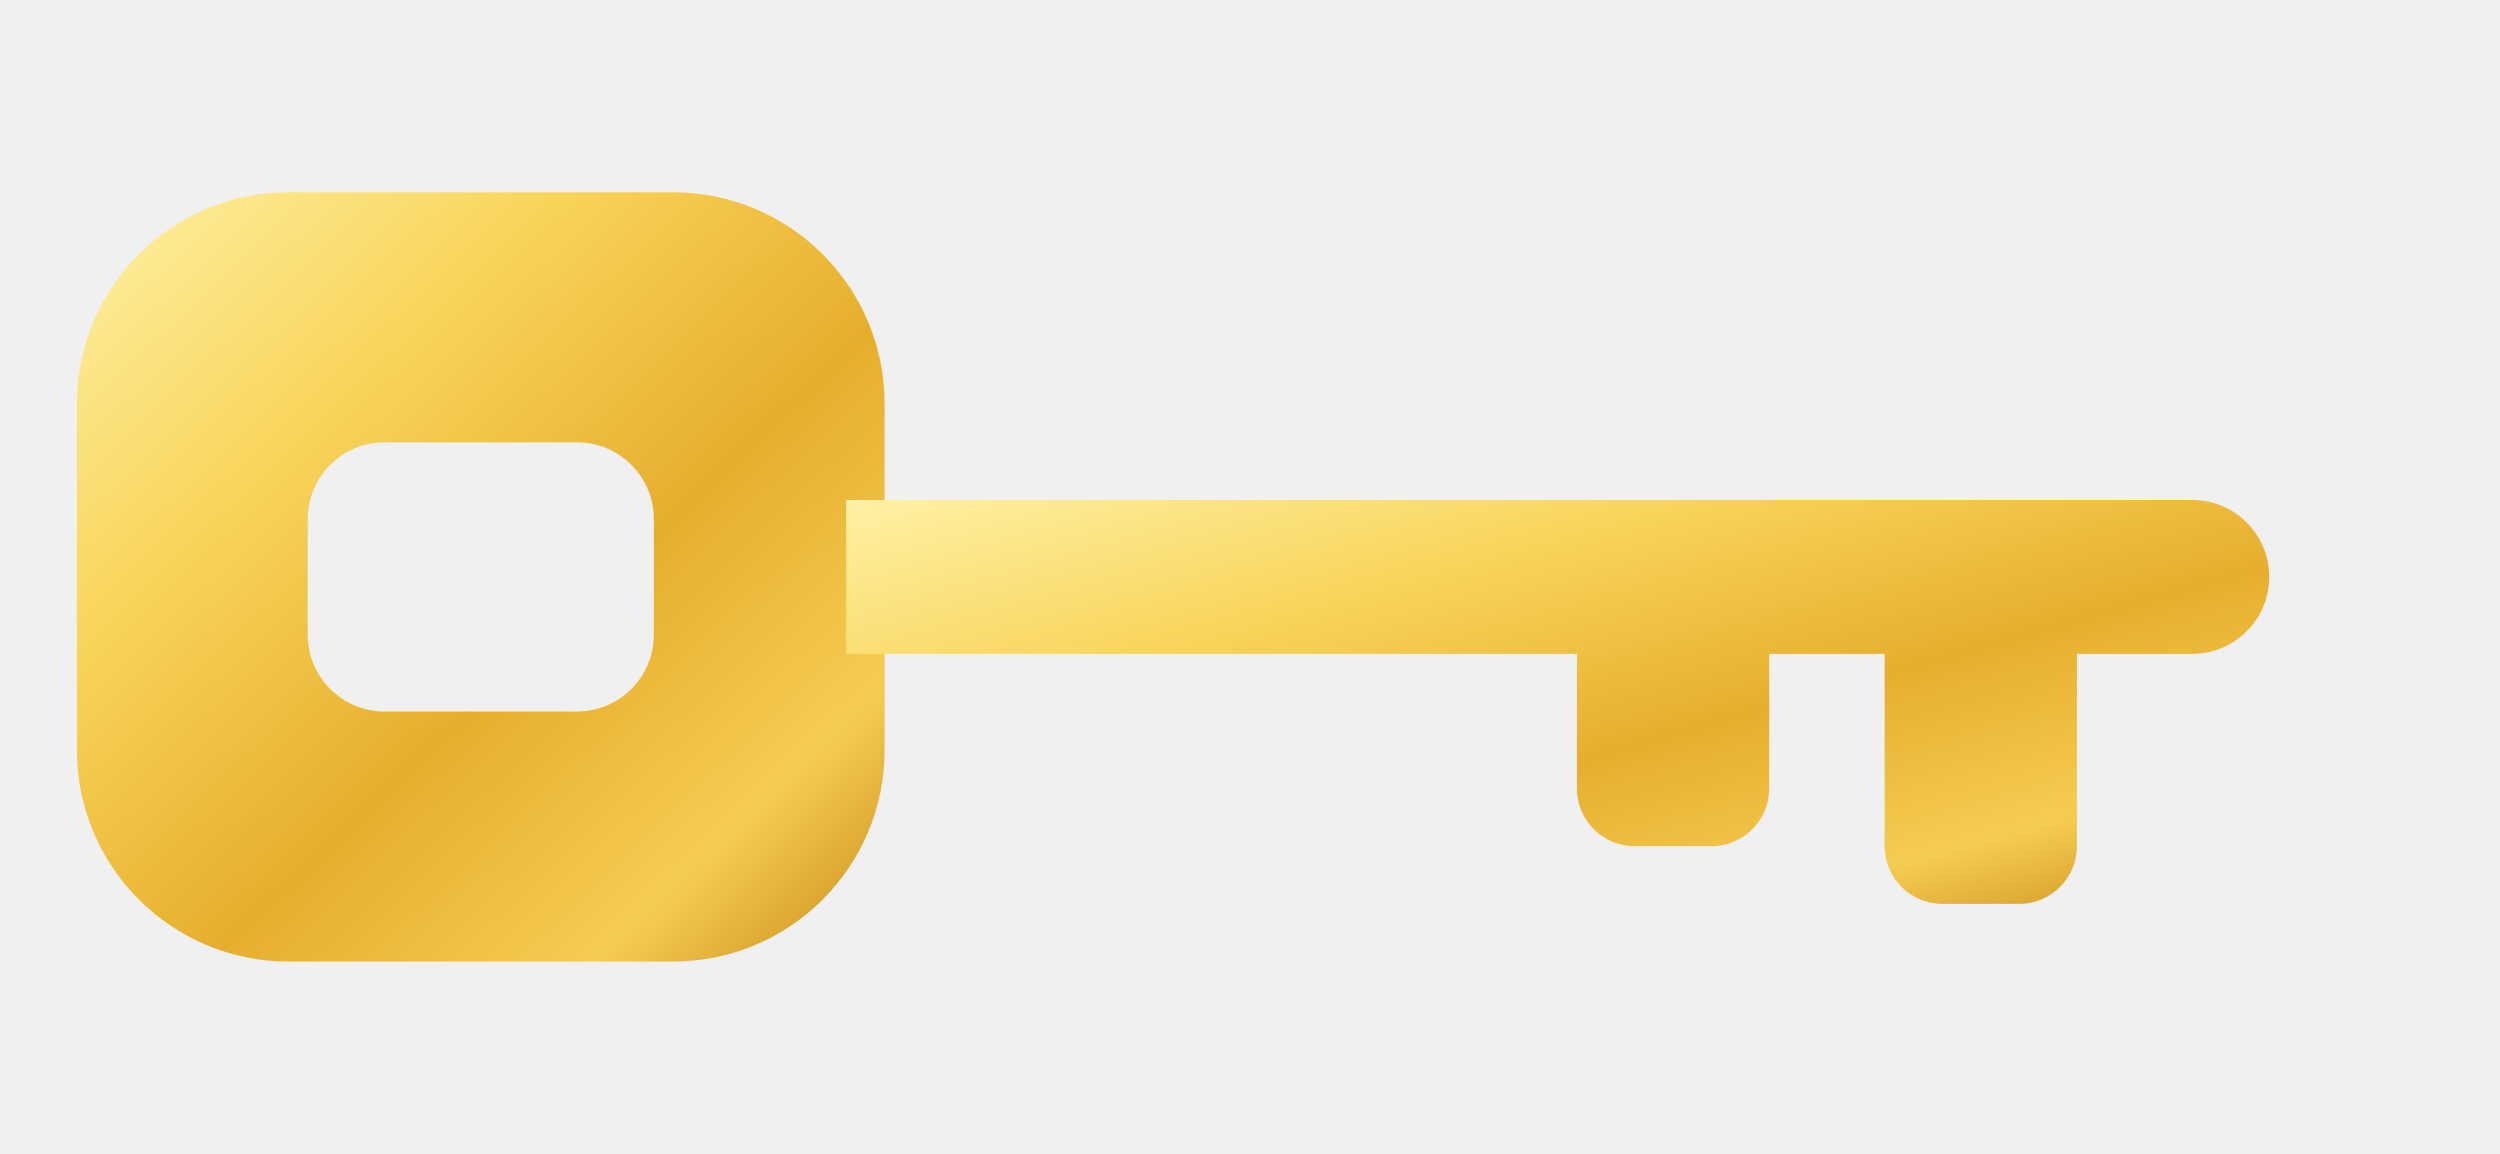
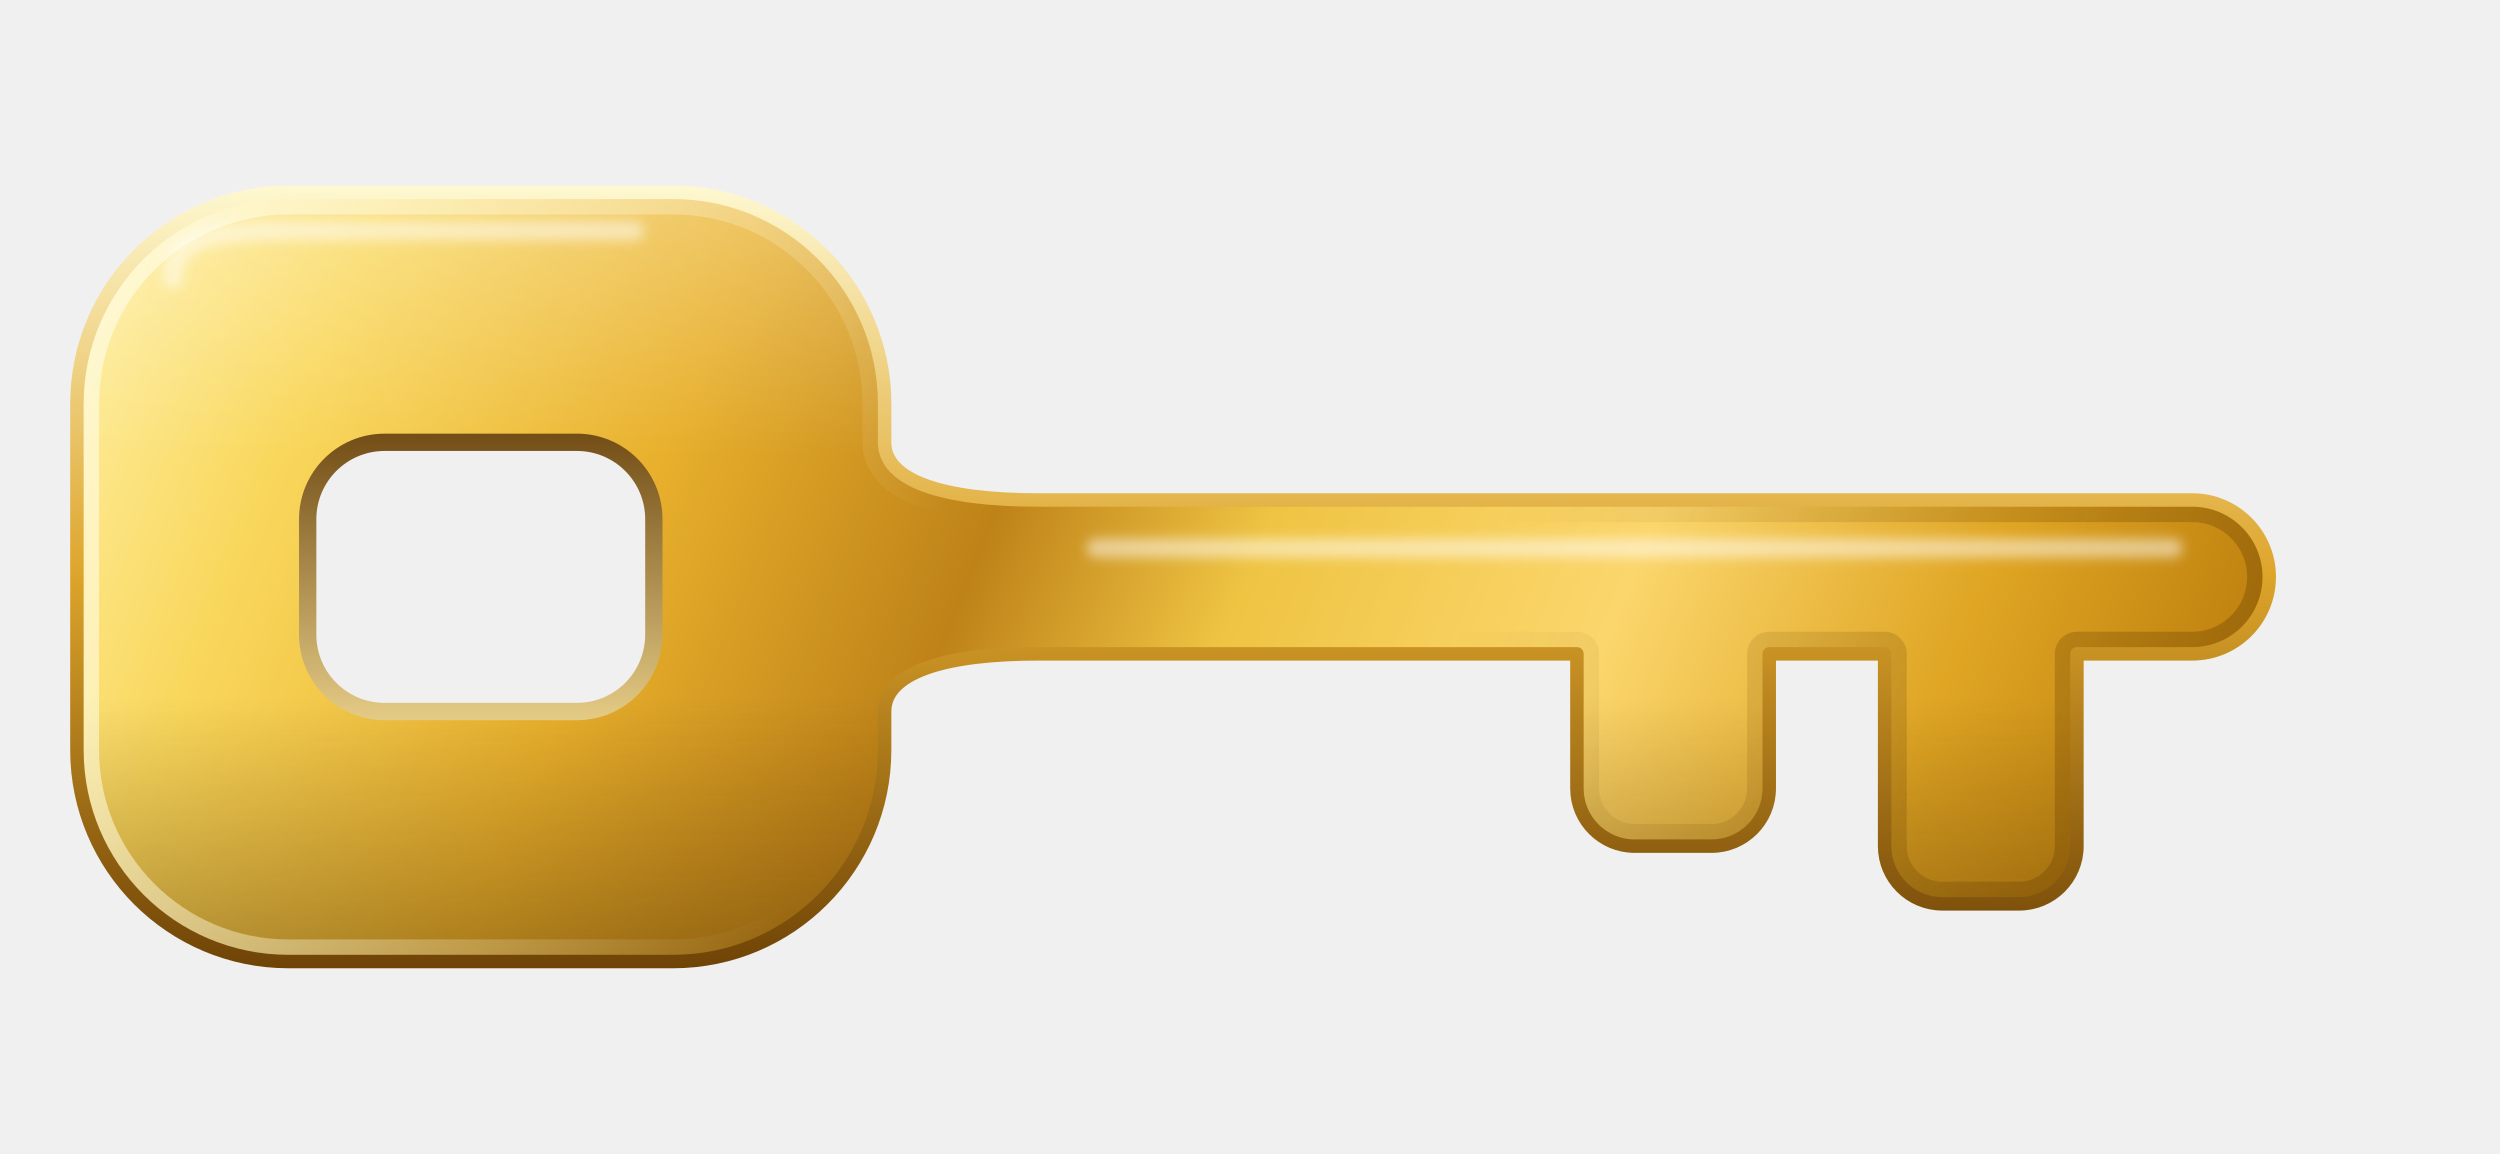
<svg xmlns="http://www.w3.org/2000/svg" viewBox="0 0 260 120" role="img" aria-label="Gold key">
  <defs>
-     <linearGradient id="g" x1="0" y1="0" x2="1" y2="1">
-       <stop offset="0" stop-color="#FFF1A6" />
-       <stop offset=".3" stop-color="#F8D45A" />
-       <stop offset=".58" stop-color="#E7AE2D" />
-       <stop offset=".82" stop-color="#F5CC52" />
-       <stop offset="1" stop-color="#C98A18" />
+     <linearGradient id="kb" gradientUnits="userSpaceOnUse" x1="8" y1="14" x2="236" y2="106">
+       <stop offset="0" stop-color="#FFF3AE" />
+       <stop offset=".13" stop-color="#F9D75C" />
+       <stop offset=".28" stop-color="#E8B02C" />
+       <stop offset=".42" stop-color="#BE8218" />
+       <stop offset=".53" stop-color="#EFC443" />
+       <stop offset=".68" stop-color="#FBD66C" />
+       <stop offset=".82" stop-color="#DFA523" />
+       <stop offset=".93" stop-color="#BF820F" />
+       <stop offset="1" stop-color="#A06608" />
    </linearGradient>
+     <linearGradient id="ks" gradientUnits="userSpaceOnUse" x1="0" y1="18" x2="0" y2="102">
+       <stop offset="0" stop-color="#fff" stop-opacity=".3" />
+       <stop offset=".35" stop-color="#fff" stop-opacity="0" />
+       <stop offset=".65" stop-color="#4a2a00" stop-opacity="0" />
+       <stop offset="1" stop-color="#3f2300" stop-opacity=".4" />
+     </linearGradient>
+     <linearGradient id="kv" gradientUnits="userSpaceOnUse" x1="8" y1="14" x2="236" y2="106">
+       <stop offset="0" stop-color="#FFFBE0" stop-opacity=".8" />
+       <stop offset=".4" stop-color="#FFFBE0" stop-opacity="0" />
+       <stop offset=".62" stop-color="#5a3300" stop-opacity="0" />
+       <stop offset="1" stop-color="#5a3300" stop-opacity=".38" />
+     </linearGradient>
+     <linearGradient id="ke" gradientUnits="userSpaceOnUse" x1="0" y1="18" x2="0" y2="102">
+       <stop offset="0" stop-color="#FFFBD6" />
+       <stop offset=".5" stop-color="#DDA42A" />
+       <stop offset="1" stop-color="#6B4005" />
+     </linearGradient>
+     <linearGradient id="kh" gradientUnits="userSpaceOnUse" x1="0" y1="40" x2="0" y2="82">
+       <stop offset="0" stop-color="#5f3803" />
+       <stop offset="1" stop-color="#FFE9A0" />
+     </linearGradient>
+     <clipPath id="kc">
+       <path d="M30 20H70A22 22 0 0 1 92 42V46C92 50 98 52 108 52H228A8 8 0 0 1 236 60A8 8 0 0 1 228 68H216V88A6 6 0 0 1 210 94H202A6 6 0 0 1 196 88V68H184V82A6 6 0 0 1 178 88H170A6 6 0 0 1 164 82V68H108C98 68 92 70 92 74V78A22 22 0 0 1 70 100H30A22 22 0 0 1 8 78V42A22 22 0 0 1 30 20Z" />
+     </clipPath>
+     <filter id="kbl" x="-5%" y="-30%" width="110%" height="160%">
+       <feGaussianBlur stdDeviation=".6" />
+     </filter>
  </defs>
-   <path fill-rule="evenodd" fill="url(#g)" d="M30 20h40a22 22 0 0 1 22 22v36a22 22 0 0 1-22 22H30A22 22 0 0 1 8 78V42a22 22 0 0 1 22-22Zm10 26a8 8 0 0 0-8 8v12a8 8 0 0 0 8 8h20a8 8 0 0 0 8-8V54a8 8 0 0 0-8-8Z" />
-   <path fill="url(#g)" d="M88 52h140a8 8 0 0 1 8 8v0a8 8 0 0 1-8 8h-12v20a6 6 0 0 1-6 6h-8a6 6 0 0 1-6-6V68h-12v14a6 6 0 0 1-6 6h-8a6 6 0 0 1-6-6V68H88Z" />
+   <path fill="url(#kb)" fill-rule="evenodd" d="M30 20H70A22 22 0 0 1 92 42V46C92 50 98 52 108 52H228A8 8 0 0 1 236 60A8 8 0 0 1 228 68H216V88A6 6 0 0 1 210 94H202A6 6 0 0 1 196 88V68H184V82A6 6 0 0 1 178 88H170A6 6 0 0 1 164 82V68H108C98 68 92 70 92 74V78A22 22 0 0 1 70 100H30A22 22 0 0 1 8 78V42A22 22 0 0 1 30 20Z M40 46a8 8 0 0 0-8 8v12a8 8 0 0 0 8 8h20a8 8 0 0 0 8-8V54a8 8 0 0 0-8-8Z" />
+   <path fill="url(#ks)" fill-rule="evenodd" d="M30 20H70A22 22 0 0 1 92 42V46C92 50 98 52 108 52H228A8 8 0 0 1 236 60A8 8 0 0 1 228 68H216V88A6 6 0 0 1 210 94H202A6 6 0 0 1 196 88V68H184V82A6 6 0 0 1 178 88H170A6 6 0 0 1 164 82V68H108C98 68 92 70 92 74V78A22 22 0 0 1 70 100H30A22 22 0 0 1 8 78V42A22 22 0 0 1 30 20Z M40 46a8 8 0 0 0-8 8v12a8 8 0 0 0 8 8h20a8 8 0 0 0 8-8V54a8 8 0 0 0-8-8Z" />
+   <g clip-path="url(#kc)">
+     <path d="M30 20H70A22 22 0 0 1 92 42V46C92 50 98 52 108 52H228A8 8 0 0 1 236 60A8 8 0 0 1 228 68H216V88A6 6 0 0 1 210 94H202A6 6 0 0 1 196 88V68H184V82A6 6 0 0 1 178 88H170A6 6 0 0 1 164 82V68H108C98 68 92 70 92 74V78A22 22 0 0 1 70 100H30A22 22 0 0 1 8 78V42A22 22 0 0 1 30 20Z" fill="none" stroke="url(#kv)" stroke-width="4.6" stroke-linejoin="round" />
+     <path d="M18 29C18 25 21 24 30 24H66M114 57H226" fill="none" stroke="#fff" stroke-opacity=".5" stroke-width="2" stroke-linecap="round" filter="url(#kbl)" />
+   </g>
+   <path fill="none" stroke="url(#ke)" stroke-width="1.4" stroke-linejoin="round" d="M30 20H70A22 22 0 0 1 92 42V46C92 50 98 52 108 52H228A8 8 0 0 1 236 60A8 8 0 0 1 228 68H216V88A6 6 0 0 1 210 94H202A6 6 0 0 1 196 88V68H184V82A6 6 0 0 1 178 88H170A6 6 0 0 1 164 82V68H108C98 68 92 70 92 74V78A22 22 0 0 1 70 100H30A22 22 0 0 1 8 78V42A22 22 0 0 1 30 20Z" />
+   <path fill="none" stroke="url(#kh)" stroke-width="1.8" d="M40 46a8 8 0 0 0-8 8v12a8 8 0 0 0 8 8h20a8 8 0 0 0 8-8V54a8 8 0 0 0-8-8Z" />
</svg>
